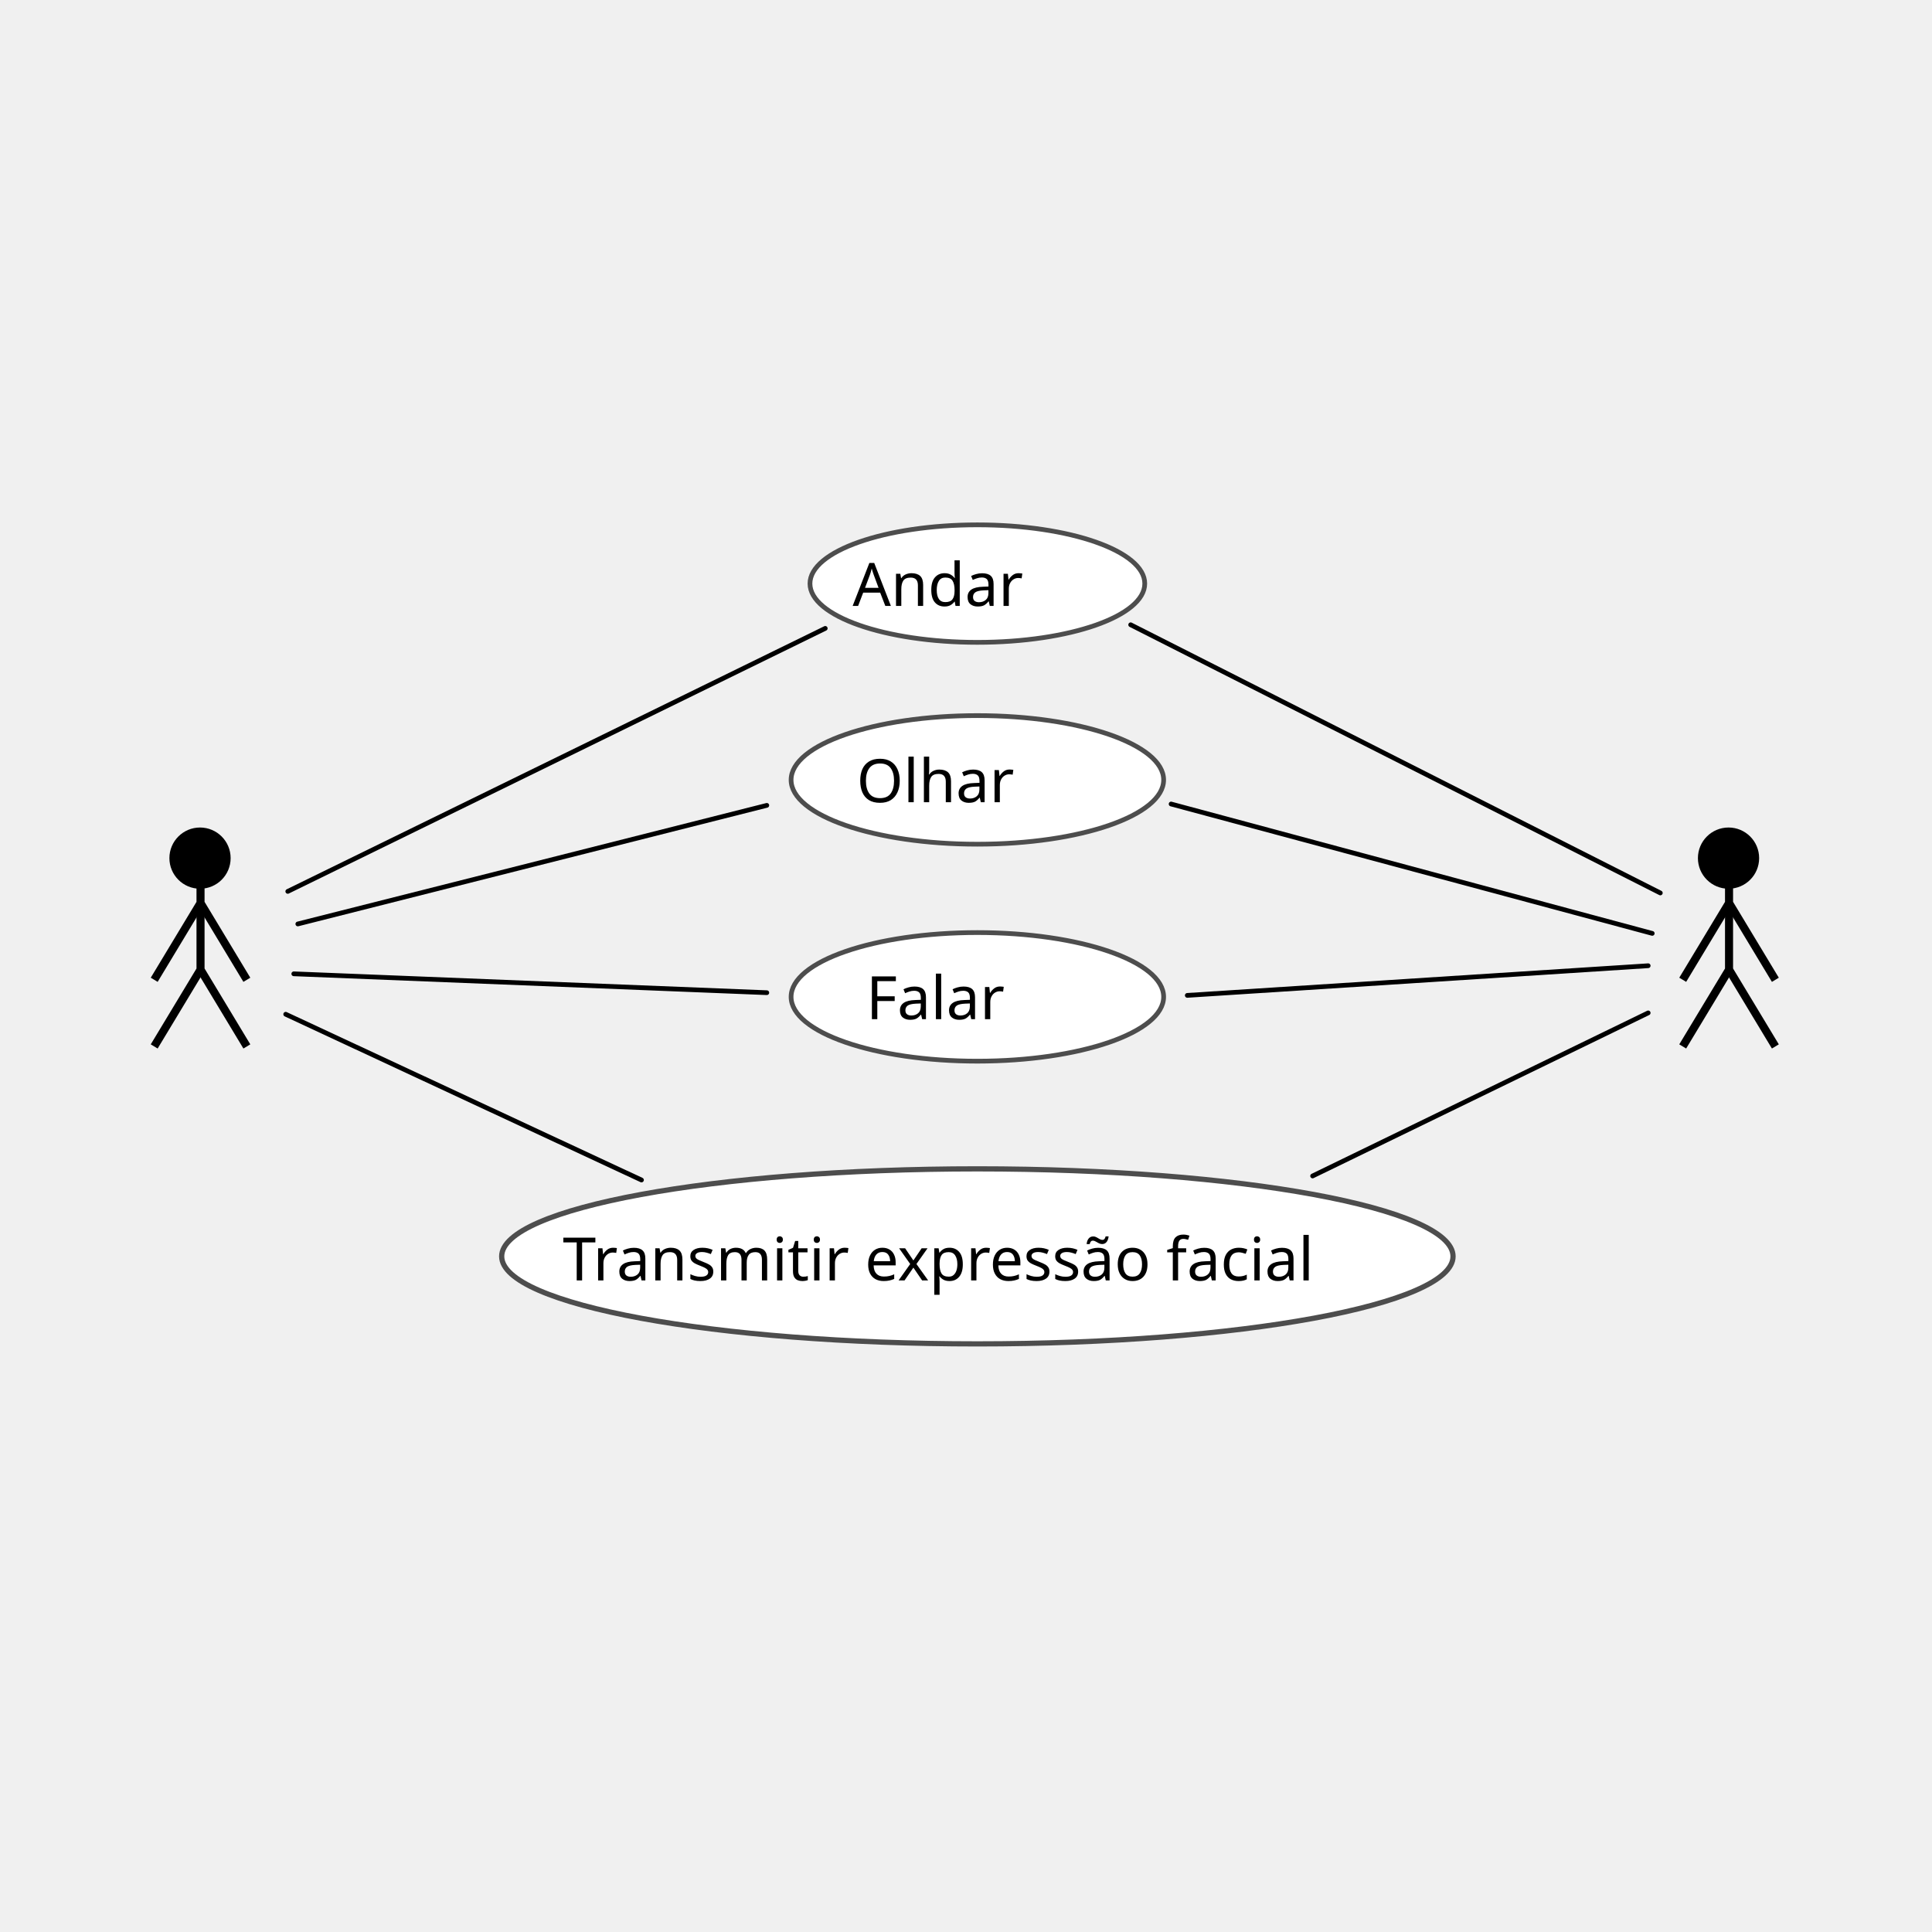
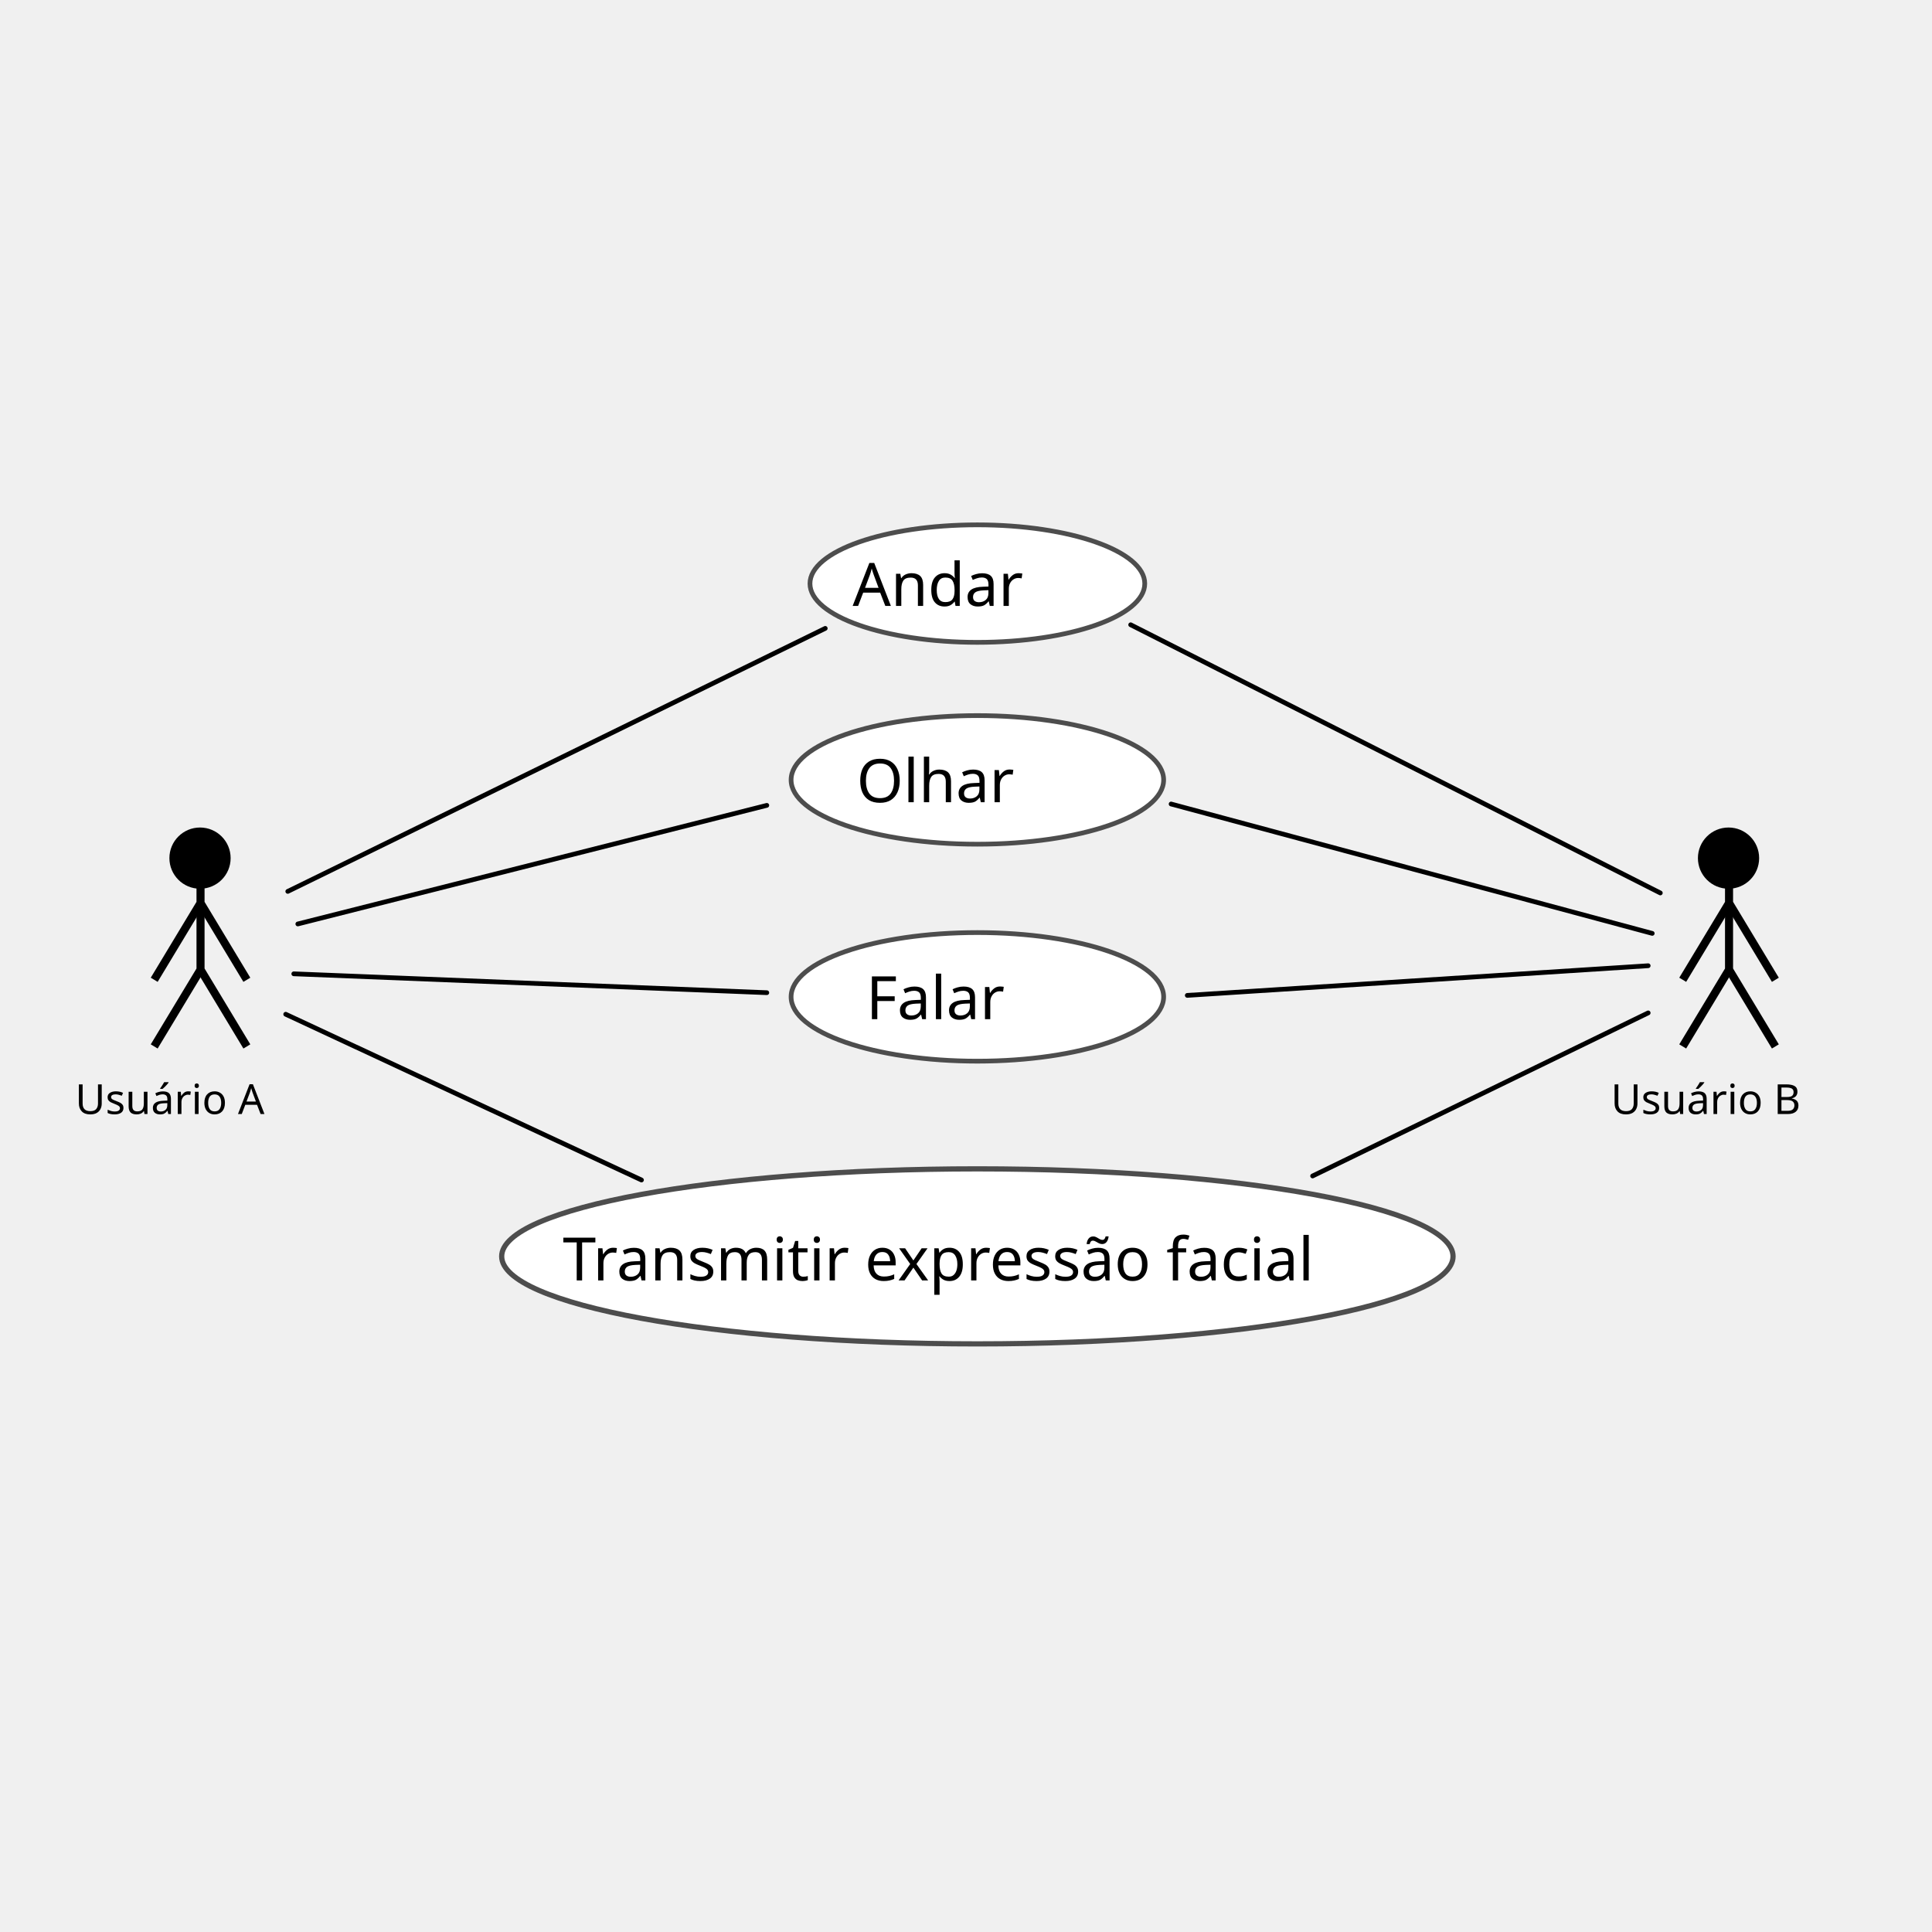
<svg xmlns="http://www.w3.org/2000/svg" width="2048" height="2048" viewBox="0 0 541.867 541.867" version="1.1" id="svg8">
  <defs id="defs2" />
  <g id="layer1" transform="translate(0,244.8667)">
    <text xml:space="preserve" style="font-style:normal;font-weight:normal;font-size:16.809px;line-height:1.25;font-family:sans-serif;letter-spacing:0px;word-spacing:0px;fill:#000000;fill-opacity:1;stroke:none;stroke-width:0.42" x="273.989" y="150.346" id="text4607">
      <tspan id="tspan4605" x="273.989" y="165.682" style="text-align:center;text-anchor:middle;stroke-width:0.42" />
    </text>
    <g id="g4553" transform="matrix(0.2213121,0,0,0.2213121,-3.27532,14.65852)">
      <circle style="stroke:none;stroke-width:0.768" r="38.795" cy="-85.164" cx="268.284" id="path3724" />
      <rect y="-57.542" x="263.827" height="117.078" width="10.205" id="rect4533" style="stroke:none;stroke-width:0.54;stroke-miterlimit:4;stroke-dasharray:none" />
      <rect transform="rotate(31.09462)" y="-89.399" x="254.178" height="112.259" width="10.205" id="rect4539" style="stroke:none;stroke-width:0.529;stroke-miterlimit:4;stroke-dasharray:none" />
      <rect style="stroke:none;stroke-width:0.529;stroke-miterlimit:4;stroke-dasharray:none" id="rect4541" width="10.205" height="112.259" x="-206.4" y="188.38" transform="matrix(-0.8563156,0.516453,0.516453,0.8563156,0,0)" />
      <rect style="stroke:none;stroke-width:0.529;stroke-miterlimit:4;stroke-dasharray:none" id="rect4543" width="10.205" height="112.259" x="210.56" y="-161.721" transform="rotate(31.09462)" />
      <rect transform="matrix(-0.8563156,0.516453,0.516453,0.8563156,0,0)" y="116.058" x="-250.018" height="112.259" width="10.205" id="rect4545" style="stroke:none;stroke-width:0.529;stroke-miterlimit:4;stroke-dasharray:none" />
    </g>
    <g transform="matrix(0.2213121,0,0,0.2213121,425.425,14.65852)" id="g4567">
      <circle id="circle4555" cx="268.284" cy="-85.164" r="38.795" style="stroke:none;stroke-width:0.768" />
      <rect style="stroke:none;stroke-width:0.54;stroke-miterlimit:4;stroke-dasharray:none" id="rect4557" width="10.205" height="117.078" x="263.827" y="-57.542" />
      <rect style="stroke:none;stroke-width:0.529;stroke-miterlimit:4;stroke-dasharray:none" id="rect4559" width="10.205" height="112.259" x="254.178" y="-89.399" transform="rotate(31.09462)" />
      <rect transform="matrix(-0.8563156,0.516453,0.516453,0.8563156,0,0)" y="188.38" x="-206.4" height="112.259" width="10.205" id="rect4561" style="stroke:none;stroke-width:0.529;stroke-miterlimit:4;stroke-dasharray:none" />
      <rect transform="rotate(31.09462)" y="-161.721" x="210.56" height="112.259" width="10.205" id="rect4563" style="stroke:none;stroke-width:0.529;stroke-miterlimit:4;stroke-dasharray:none" />
      <rect style="stroke:none;stroke-width:0.529;stroke-miterlimit:4;stroke-dasharray:none" id="rect4565" width="10.205" height="112.259" x="-250.018" y="116.058" transform="matrix(-0.8563156,0.516453,0.516453,0.8563156,0,0)" />
    </g>
    <ellipse style="fill:#ffffff;stroke:#4d4d4d;stroke-width:1.465;stroke-miterlimit:4;stroke-dasharray:none" id="path4569" cx="274.121" cy="107.506" rx="133.415" ry="24.546" />
    <text xml:space="preserve" style="font-style:normal;font-weight:normal;font-size:16.809px;line-height:1.25;font-family:sans-serif;letter-spacing:0px;word-spacing:0px;fill:#000000;fill-opacity:1;stroke:none;stroke-width:0.42" x="274.088" y="114.257" id="text4583">
      <tspan id="tspan4581" x="274.088" y="114.257" style="text-align:center;text-anchor:middle;stroke-width:0.42">Transmitir expressão facial</tspan>
    </text>
    <ellipse style="fill:#ffffff;stroke:#4d4d4d;stroke-width:1.323;stroke-miterlimit:4;stroke-dasharray:none" id="ellipse4573" cx="274.121" cy="-26.129" rx="52.244" ry="18.034" />
    <text xml:space="preserve" style="font-style:normal;font-weight:normal;font-size:16.809px;line-height:1.25;font-family:sans-serif;letter-spacing:0px;word-spacing:0px;fill:#000000;fill-opacity:1;stroke:none;stroke-width:0.42" x="273.275" y="-19.871" id="text4595">
      <tspan id="tspan4593" x="273.275" y="-19.871" style="text-align:center;text-anchor:middle;stroke-width:0.42">Olhar</tspan>
    </text>
    <ellipse style="fill:#ffffff;stroke:#4d4d4d;stroke-width:1.323;stroke-miterlimit:4;stroke-dasharray:none" id="ellipse4577" cx="274.121" cy="-81.186" rx="46.949" ry="16.48" />
    <text id="text4603" y="-74.928" x="273.989" style="font-style:normal;font-weight:normal;font-size:16.809px;line-height:1.25;font-family:sans-serif;letter-spacing:0px;word-spacing:0px;fill:#000000;fill-opacity:1;stroke:none;stroke-width:0.42" xml:space="preserve">
      <tspan style="text-align:center;text-anchor:middle;stroke-width:0.42" y="-74.928" x="273.989" id="tspan4601">Andar</tspan>
    </text>
    <path style="fill:none;stroke:#000000;stroke-width:1.323;stroke-linecap:round;stroke-linejoin:miter;stroke-miterlimit:4;stroke-dasharray:none;stroke-opacity:1" d="M 80.715,5.142 231.455,-68.625" id="path4629" />
    <path style="fill:none;stroke:#000000;stroke-width:1.323;stroke-linecap:round;stroke-linejoin:miter;stroke-miterlimit:4;stroke-dasharray:none;stroke-opacity:1" d="M 83.533,14.274 215.068,-18.988" id="path4631" />
    <path style="fill:none;stroke:#000000;stroke-width:1.323;stroke-linecap:round;stroke-linejoin:miter;stroke-miterlimit:4;stroke-dasharray:none;stroke-opacity:1" d="M 82.399,28.259 215.068,33.551" id="path4633" />
    <path style="fill:none;stroke:#000000;stroke-width:1.323;stroke-linecap:round;stroke-linejoin:miter;stroke-miterlimit:4;stroke-dasharray:none;stroke-opacity:1" d="M 80.131,39.598 179.917,86.089" id="path4635" />
    <path style="fill:none;stroke:#000000;stroke-width:1.323;stroke-linecap:round;stroke-linejoin:miter;stroke-miterlimit:4;stroke-dasharray:none;stroke-opacity:1" d="M 317.122,-69.637 465.667,5.58" id="path4637" />
    <path style="fill:none;stroke:#000000;stroke-width:1.323;stroke-linecap:round;stroke-linejoin:miter;stroke-miterlimit:4;stroke-dasharray:none;stroke-opacity:1" d="m 328.461,-19.366 134.938,36.286" id="path4639" />
    <path style="fill:none;stroke:#000000;stroke-width:1.323;stroke-linecap:round;stroke-linejoin:miter;stroke-miterlimit:4;stroke-dasharray:none;stroke-opacity:1" d="m 332.997,34.307 129.268,-8.315" id="path4641" />
    <path style="fill:none;stroke:#000000;stroke-width:1.323;stroke-linecap:round;stroke-linejoin:miter;stroke-miterlimit:4;stroke-dasharray:none;stroke-opacity:1" d="M 368.149,84.955 462.265,39.22" id="path4643" />
    <ellipse ry="18.034" rx="52.244" cy="34.725" cx="274.121" id="ellipse864" style="fill:#ffffff;stroke:#4d4d4d;stroke-width:1.323;stroke-miterlimit:4;stroke-dasharray:none" />
    <text id="text868" y="40.984" x="273.275" style="font-style:normal;font-weight:normal;font-size:16.809px;line-height:1.25;font-family:sans-serif;letter-spacing:0px;word-spacing:0px;fill:#000000;fill-opacity:1;stroke:none;stroke-width:0.42" xml:space="preserve">
      <tspan style="text-align:center;text-anchor:middle;stroke-width:0.42" y="40.984" x="273.275" id="tspan866">Falar</tspan>
    </text>
+     <text xml:space="preserve" style="font-style:normal;font-weight:normal;font-size:11.635px;line-height:1.25;font-family:sans-serif;letter-spacing:0px;word-spacing:0px;fill:#000000;fill-opacity:1;stroke:none;stroke-width:0.291" x="55.193" y="67.579" id="text850">
+       <tspan id="tspan848" x="55.193" y="67.579" style="text-align:center;text-anchor:middle;stroke-width:0.291">Usuário A</tspan>
+     </text>
+     <text id="text854" y="67.579" x="485.978" style="font-style:normal;font-weight:normal;font-size:11.635px;line-height:1.25;font-family:sans-serif;letter-spacing:0px;word-spacing:0px;fill:#000000;fill-opacity:1;stroke:none;stroke-width:0.291" xml:space="preserve">
+       <tspan style="text-align:center;text-anchor:middle;stroke-width:0.291" y="67.579" x="485.978" id="tspan852">Usuário B</tspan>
+     </text>
  </g>
</svg>
